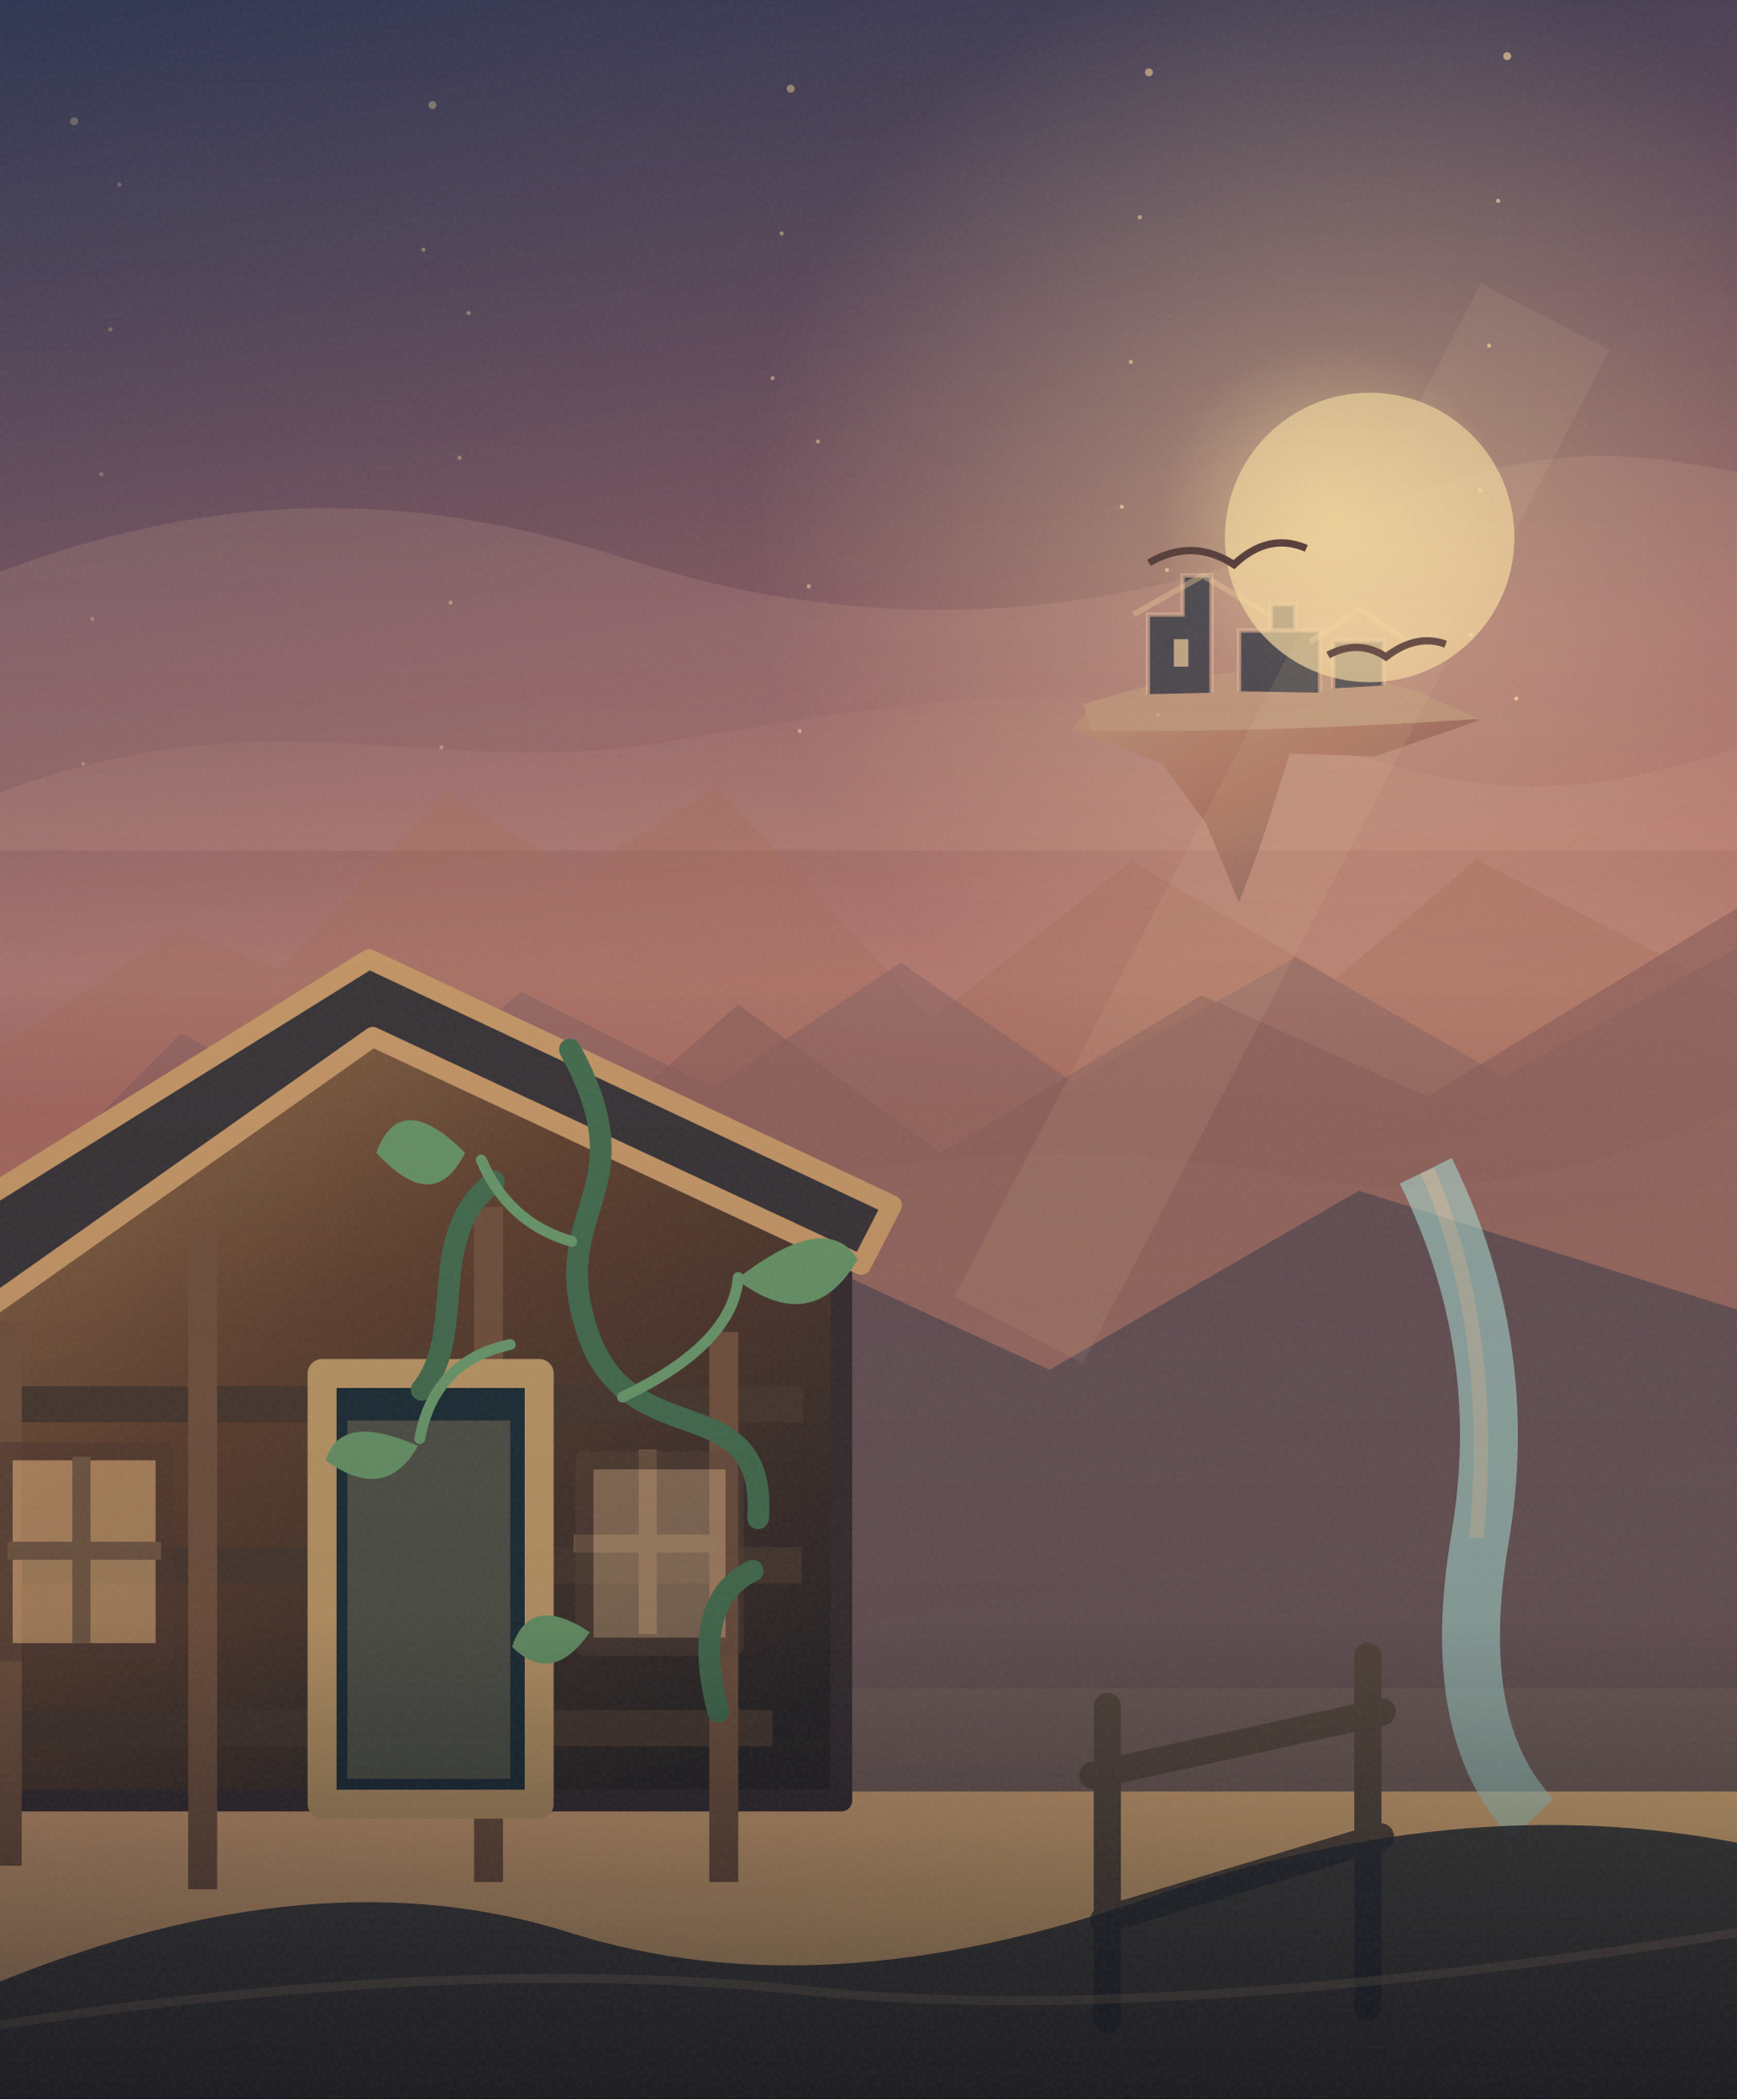
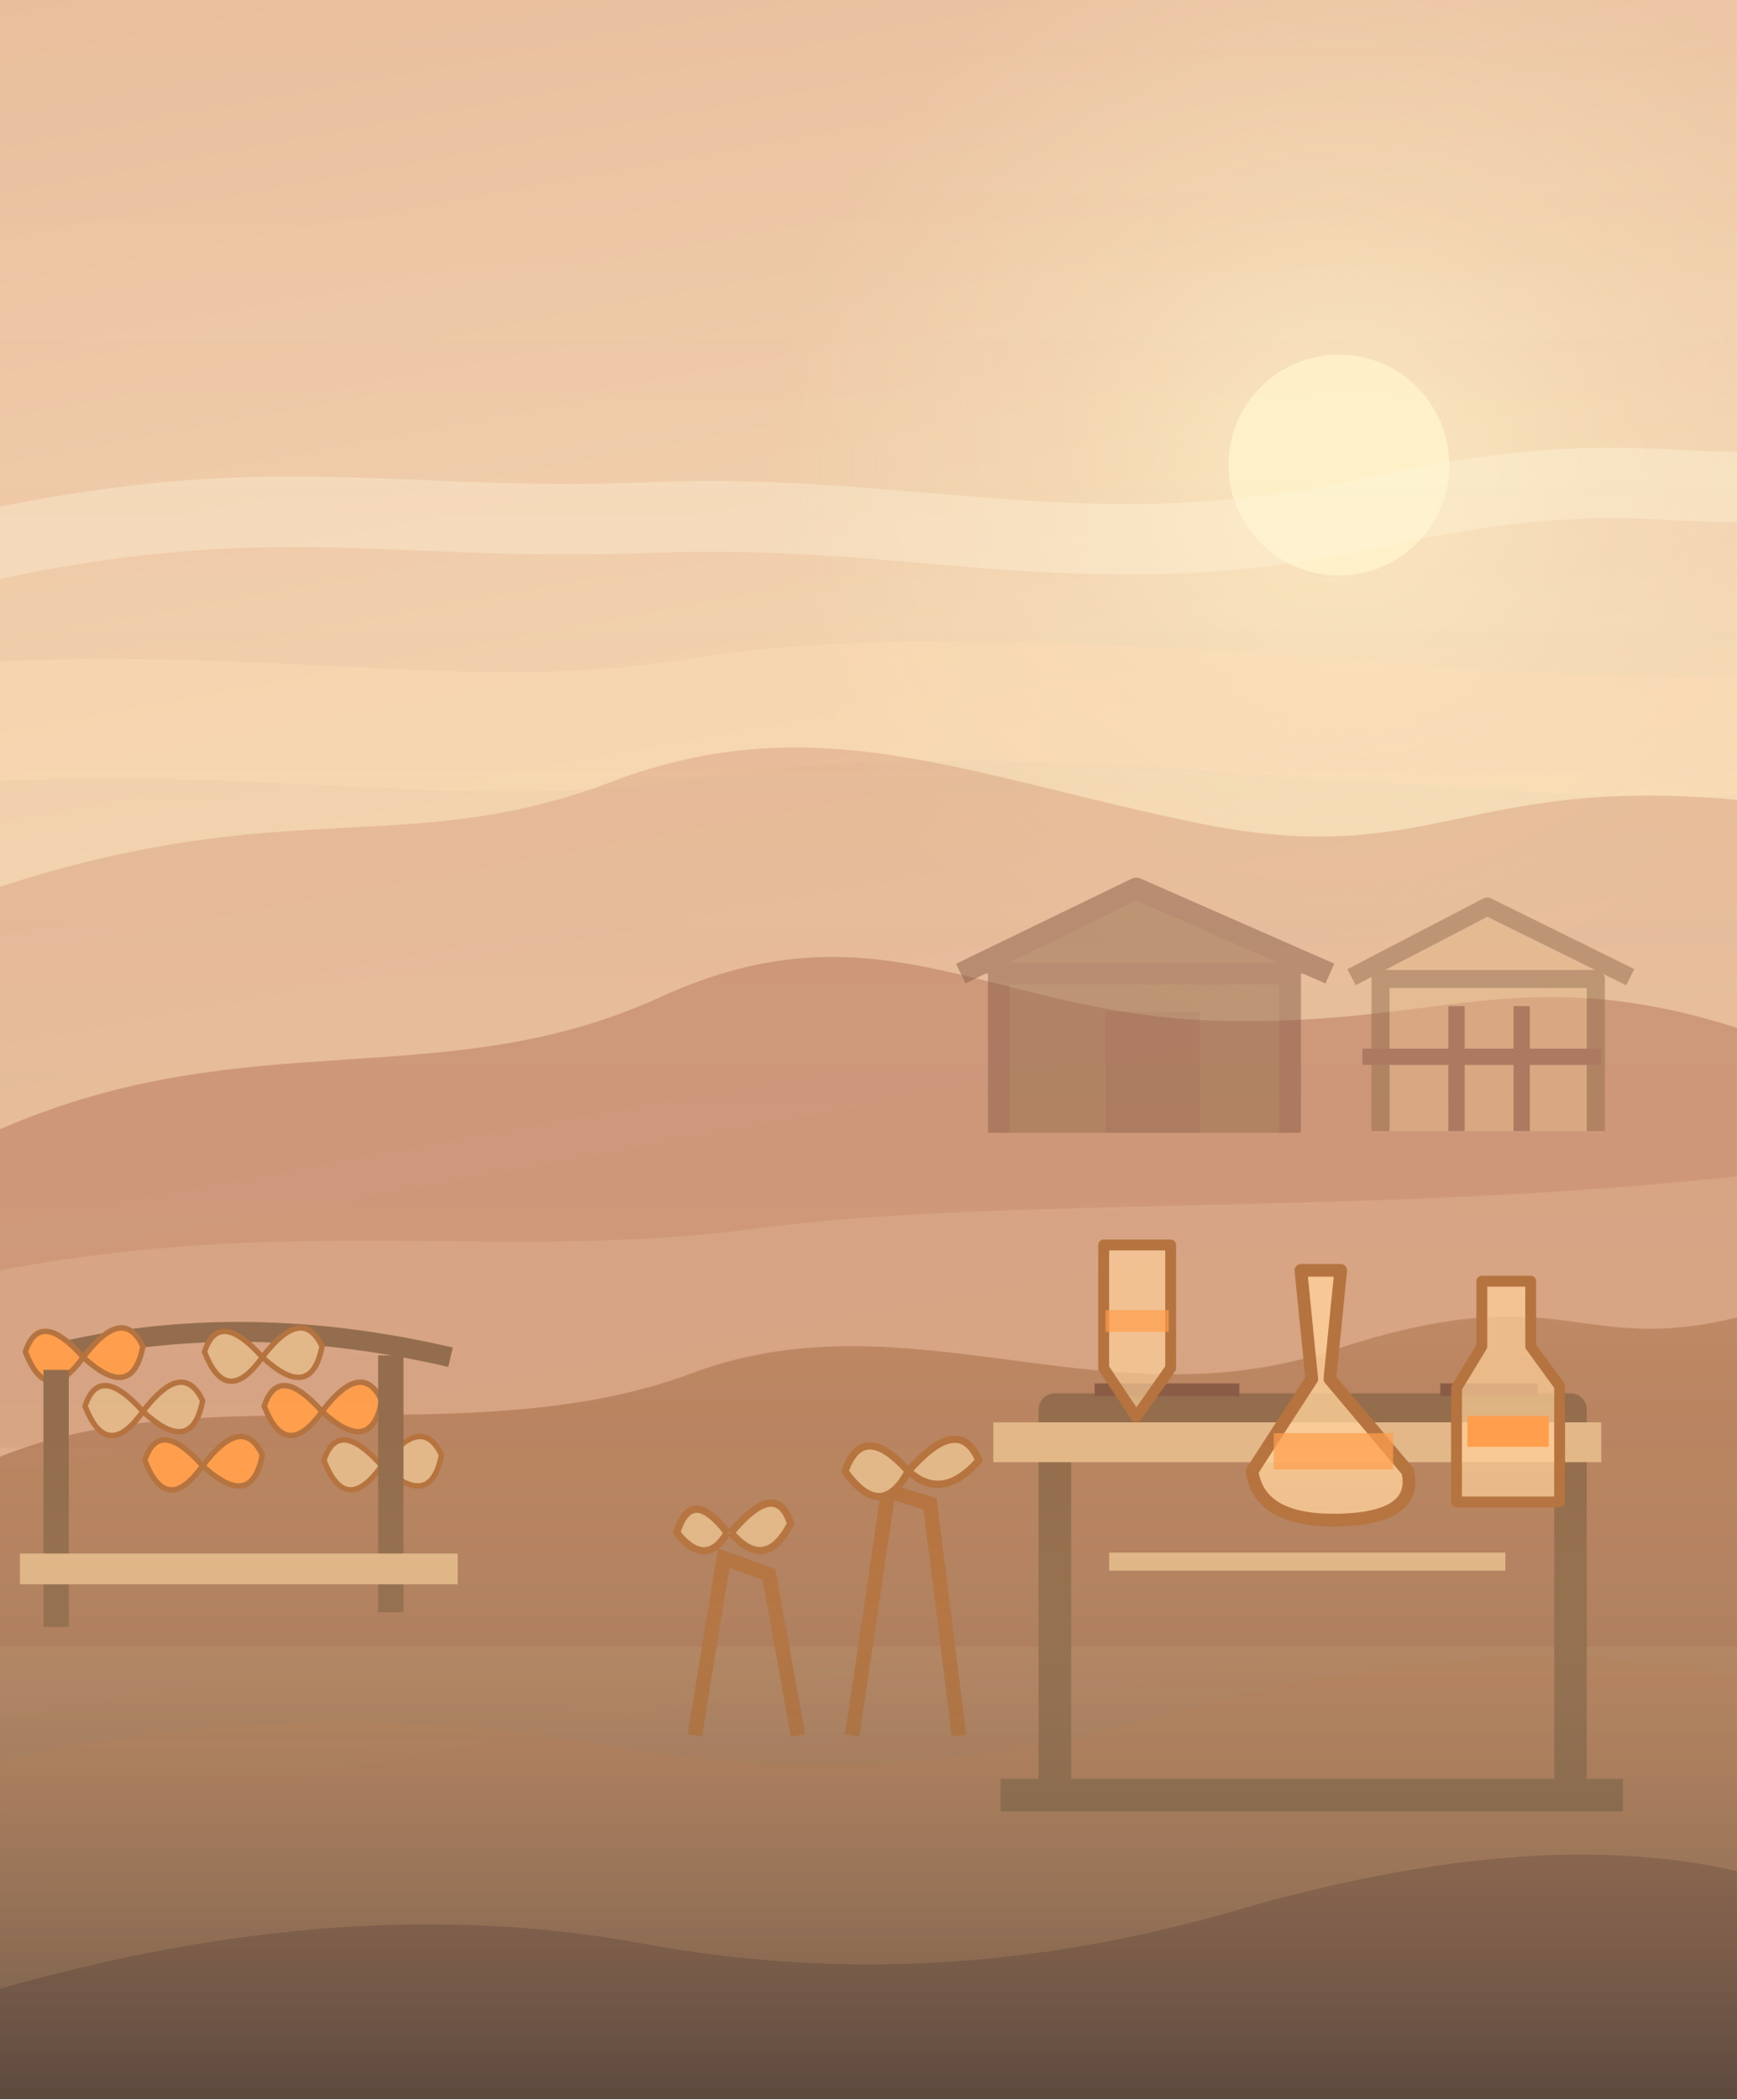
- <svg xmlns="http://www.w3.org/2000/svg" width="960" height="1160" viewBox="0 0 960 1160" role="img">
+ <svg xmlns="http://www.w3.org/2000/svg" width="960" height="1160" viewBox="0 0 960 1160" role="img" aria-label="Orange-goldene Alchemie und Kraeuterkunde im Westen">
  <defs>
    <linearGradient id="sky" x1="0" y1="0" x2=".15" y2="1">
-       <stop stop-color="#333b59" />
-       <stop offset=".52" stop-color="#a96663" />
-       <stop offset="1" stop-color="#efbb7b" />
+       <stop stop-color="#e9bd9b" />
+       <stop offset=".58" stop-color="#f5d9b5" />
+       <stop offset="1" stop-color="#f9d29b" />
    </linearGradient>
-     <radialGradient id="halo">
-       <stop stop-color="#ffdfa1" stop-opacity=".78" />
-       <stop offset=".30" stop-color="#ffdfa1" stop-opacity=".3" />
-       <stop offset="1" stop-color="#ffdfa1" stop-opacity="0" />
+     <radialGradient id="sunGlow">
+       <stop stop-color="#fff3c9" stop-opacity=".68" />
+       <stop offset=".48" stop-color="#fff3c9" stop-opacity=".26" />
+       <stop offset="1" stop-color="#fff3c9" stop-opacity="0" />
    </radialGradient>
-     <linearGradient id="stone" x1="0" y1="0" x2="1" y2="1">
-       <stop stop-color="#c49d7b" />
-       <stop offset=".46" stop-color="#ad6e59" />
-       <stop offset="1" stop-color="#65505a" />
+     <linearGradient id="ground" x1="0" y1="0" x2="0" y2="1">
+       <stop stop-color="#b47d58" />
+       <stop offset="1" stop-color="#845541" />
    </linearGradient>
-     <linearGradient id="wood" x1="0" y1="0" x2=".8" y2="1">
-       <stop stop-color="#a67c54" />
-       <stop offset=".45" stop-color="#64422f" />
-       <stop offset="1" stop-color="#2a2425" />
+     <linearGradient id="timber" x1="0" y1="0" x2="1" y2="1">
+       <stop stop-color="#e1b687" />
+       <stop offset=".47" stop-color="#8d6748" />
+       <stop offset="1" stop-color="#845541" />
    </linearGradient>
-     <linearGradient id="haze" x1="0" y1="0" x2="0" y2="1">
-       <stop stop-color="#f6c5a4" stop-opacity=".04" />
-       <stop offset=".7" stop-color="#f6c5a4" stop-opacity=".24" />
-       <stop offset="1" stop-color="#f6c5a4" stop-opacity=".02" />
+     <linearGradient id="veil" x1="0" y1="0" x2="0" y2="1">
+       <stop stop-color="#ffffff" stop-opacity=".02" />
+       <stop offset=".70" stop-color="#f9d29b" stop-opacity=".06" />
+       <stop offset="1" stop-color="#172a30" stop-opacity=".45" />
    </linearGradient>
-     <linearGradient id="shade" x1="0" y1="0" x2="0" y2="1">
-       <stop stop-color="#040f22" stop-opacity=".15" />
-       <stop offset=".30" stop-color="#061120" stop-opacity=".02" />
-       <stop offset=".77" stop-color="#050d16" stop-opacity=".14" />
-       <stop offset="1" stop-color="#090b14" stop-opacity=".72" />
-     </linearGradient>
-     <filter id="soft">
-       <feGaussianBlur stdDeviation="22" />
-     </filter>
-     <filter id="grain">
-       <feTurbulence type="fractalNoise" baseFrequency=".44" numOctaves="2" seed="8" stitchTiles="stitch" />
-       <feColorMatrix type="saturate" values="0" />
-     </filter>
  </defs>
  <rect width="960" height="1160" fill="url(#sky)" />
-   <g fill="#ffdfa1">
-     <circle cx="41" cy="67" r="2.2" opacity="0.3" />
-     <circle cx="234" cy="138" r="1.15" opacity="0.41" />
-     <circle cx="427" cy="209" r="1.15" opacity="0.52" />
-     <circle cx="620" cy="280" r="1.15" opacity="0.63" />
-     <circle cx="813" cy="351" r="1.15" opacity="0.74" />
-     <circle cx="46" cy="422" r="1.15" opacity="0.3" />
-     <circle cx="239" cy="58" r="2.2" opacity="0.41" />
-     <circle cx="432" cy="129" r="1.15" opacity="0.52" />
-     <circle cx="625" cy="200" r="1.15" opacity="0.63" />
-     <circle cx="818" cy="271" r="1.15" opacity="0.74" />
-     <circle cx="51" cy="342" r="1.15" opacity="0.3" />
-     <circle cx="244" cy="413" r="1.15" opacity="0.41" />
-     <circle cx="437" cy="49" r="2.2" opacity="0.52" />
-     <circle cx="630" cy="120" r="1.15" opacity="0.63" />
-     <circle cx="823" cy="191" r="1.15" opacity="0.74" />
-     <circle cx="56" cy="262" r="1.15" opacity="0.3" />
-     <circle cx="249" cy="333" r="1.15" opacity="0.41" />
-     <circle cx="442" cy="404" r="1.15" opacity="0.52" />
-     <circle cx="635" cy="40" r="2.2" opacity="0.63" />
-     <circle cx="828" cy="111" r="1.15" opacity="0.74" />
-     <circle cx="61" cy="182" r="1.15" opacity="0.3" />
-     <circle cx="254" cy="253" r="1.15" opacity="0.41" />
-     <circle cx="447" cy="324" r="1.15" opacity="0.52" />
-     <circle cx="640" cy="395" r="1.15" opacity="0.63" />
-     <circle cx="833" cy="31" r="2.2" opacity="0.74" />
-     <circle cx="66" cy="102" r="1.15" opacity="0.3" />
-     <circle cx="259" cy="173" r="1.15" opacity="0.41" />
-     <circle cx="452" cy="244" r="1.15" opacity="0.52" />
-     <circle cx="645" cy="315" r="1.15" opacity="0.63" />
-     <circle cx="838" cy="386" r="1.15" opacity="0.74" />
+   <circle cx="740" cy="257" r="315" fill="url(#sunGlow)" />
+   <circle cx="740" cy="257" r="61" fill="#fff3c9" opacity=".88" />
+   <path d="M-40 309 C143 264 209 292 359 286 S602 318 760 283 940 285 1018 259" fill="none" stroke="#fff5dd" stroke-opacity=".35" stroke-width="39" stroke-linecap="round" />
+   <path d="M-70 404 C122 383 249 419 383 397 S691 396 853 405 949 398 1040 378" fill="none" stroke="#ffdfb7" stroke-opacity=".37" stroke-width="66" stroke-linecap="round" />
+   <path d="M0 490 C160 438 225 475 338 432 S535 429 663 455 810 428 960 442 V800 H0Z" fill="#d9a180" opacity=".52" />
+   <path d="M0 624 C138 564 245 606 365 551 S547 560 671 564 840 530 960 568 V910 H0Z" fill="#bc7d63" opacity=".63" />
+   <path d="M0 702 C162 671 284 697 417 679 S760 672 960 650 V915 H0Z" fill="#ffdfb7" opacity=".18" />
+   <path d="M0 805 C110 760 262 804 382 759 S610 788 737 746 871 750 960 728 V1160H0Z" fill="url(#ground)" opacity=".8" />
+   <path d="M0 973 Q170 935 331 964 T651 946 960 925 V1160 H0Z" fill="#b47d58" opacity=".68" />
+   <path d="M0 1099 Q193 1044 355 1074 T682 1056 960 1034 V1160 H0Z" fill="#845541" opacity=".66" />
+   <g opacity=".5" transform="translate(580 528)">
+     <path d="M-28 98V10h161v88M-49 10L48-37 155 10" fill="#8d6748" stroke="#845541" stroke-width="12" stroke-linejoin="round" />
+     <path d="M31 31h52v67H31Z" fill="#845541" opacity=".8" />
+     <path d="M183 97V13h119v84M167 12l75-39 79 39" fill="#e1b687" stroke="#8d6748" stroke-width="10" stroke-linejoin="round" />
+     <path d="M225 28v69m36-69v69M173 56h132" stroke="#845541" stroke-width="9" />
  </g>
-   <circle cx="737" cy="287" r="323" fill="url(#halo)" />
-   <path d="M0 316C135 265 242 275 350 310S597 354 745 288 925 266 1040 270V470H0Z" fill="#f6c5a4" opacity=".14" />
-   <path d="M0 438C152 381 239 432 368 410S611 368 725 409 893 439 1013 395V610H0Z" fill="url(#haze)" />
-   <g opacity=".64">
-     <path d="M0 578L98 514 155 536 247 437 318 483 396 435 515 563 625 476 738 541 816 475 960 549V730H0Z" fill="#ad6e59" opacity=".51" />
-     <path d="M0 672L100 571 199 625 288 548 394 601 498 532 593 598 716 529 831 595 960 524V800H0Z" fill="#65505a" opacity=".43" />
+   <g transform="translate(16 690)">
+     <path d="M6 60Q112 32 233 60" fill="none" stroke="#8d6748" stroke-width="11" />
+     <path d="M30 60q-24-27-32-3 12 31 32 3m0 0q22-29 33-6-6 31-33 6" fill="#ff9b48" stroke="#b16d39" stroke-width="3" />
+     <path d="M63 90q-24-27-32-3 12 31 32 3m0 0q22-29 33-6-6 31-33 6" fill="#e1b687" stroke="#b16d39" stroke-width="3" />
+     <path d="M96 120q-24-27-32-3 12 31 32 3m0 0q22-29 33-6-6 31-33 6" fill="#ff9b48" stroke="#b16d39" stroke-width="3" />
+     <path d="M129 60q-24-27-32-3 12 31 32 3m0 0q22-29 33-6-6 31-33 6" fill="#e1b687" stroke="#b16d39" stroke-width="3" />
+     <path d="M162 90q-24-27-32-3 12 31 32 3m0 0q22-29 33-6-6 31-33 6" fill="#ff9b48" stroke="#b16d39" stroke-width="3" />
+     <path d="M195 120q-24-27-32-3 12 31 32 3m0 0q22-29 33-6-6 31-33 6" fill="#e1b687" stroke="#b16d39" stroke-width="3" />
+     <path d="M15 67v142m185-150v142" stroke="#8d6748" stroke-width="14" />
+     <path d="M-5 177h242" stroke="#e1b687" stroke-width="17" />
  </g>
-   <g transform="translate(692 390) scale(.8)" opacity=".72">
-     <path d="M-111 0Q-3-38 111-9L157 10 85 35 26 33 7 93-9 136-32 81-62 40-124 16Z" fill="url(#stone)" />
-     <path d="M-116-1Q11-43 113-10L157 9Q10 19-112 17Z" fill="#c49d7b" />
-     <path d="M-72-8v-55h24v-27h20v81M-9-10v-42h56v43M13-52v-18h17v18M56-12v-33h35v31" fill="#25313e" stroke="#f6c5a4" stroke-opacity=".62" stroke-width="3" />
-     <path d="M-82-63l48-27 47 28M40-44l34-23 37 25" fill="none" stroke="#ffdfa1" stroke-opacity=".43" stroke-width="4" />
-     <rect x="-54" y="-46" width="10" height="19" fill="#ffdfa1" opacity=".75" />
+   <g transform="translate(583 752)" stroke-linejoin="round">
+     <path d="M-30 240h344M0 237V27h285v210" stroke="#8d6748" stroke-width="18" fill="none" />
+     <path d="M-34 45h336" stroke="#e1b687" stroke-width="22" />
+     <path d="M22 16h80m111 0h54" stroke="#845541" stroke-width="7" />
+     <path d="M27 4v-68h37V4l-19 27Z" fill="#ffd19a" fill-opacity=".65" stroke="#b16d39" stroke-width="6" />
+     <path d="M28-22h35" stroke="#ff9b48" stroke-width="12" stroke-opacity=".7" />
+     <path d="M142 10l-6-60h22l-6 60 43 51q6 26-38 27t-48-27Z" fill="#ffd19a" fill-opacity=".8" stroke="#b16d39" stroke-width="7" />
+     <path d="M121 50h66" stroke="#ff9b48" stroke-width="20" stroke-opacity=".72" />
+     <path d="M236-8v-36h27v36l16 22v64h-57V15Z" fill="#ffd19a" fill-opacity=".7" stroke="#b16d39" stroke-width="6" />
+     <path d="M228 39h45" stroke="#ff9b48" stroke-width="17" />
+     <path d="M30 111h219" stroke="#e1b687" stroke-width="10" />
  </g>
-   <path d="M0 695Q116 644 217 659T453 650T713 650T979 603V800H0Z" fill="#f6c5a4" opacity=".10" />
-   <circle cx="757" cy="297" r="80" fill="#ffe1a4" opacity=".68" />
-   <path d="M0 725L155 620 280 668 408 555 520 637 664 550 789 606 963 500V933H0Z" fill="#94625d" opacity=".67" />
-   <path d="M0 863l180-146 160 66 101-90 139 64 171-99 210 66V990H0Z" fill="#5c4c53" opacity=".8" />
-   <g opacity=".56">
-     <path d="M788 647Q836 744 818 850T847 1005" stroke="#b7f0e5" stroke-width="32" fill="none" />
-     <path d="M789 647Q827 734 816 850" stroke="#ecffde" stroke-width="8" fill="none" />
+   <g transform="translate(384 892)">
+     <path d="M0 67l16-98 25 9 16 89m30 0 20-135 23 7 16 128" fill="none" stroke="#b16d39" stroke-width="8" />
+     <path d="M18-45q-20-26-28 0 16 20 28 0m2 0q25-30 33-5-14 27-33 5m98-34q-25-28-35 0 20 28 35 0m0 0q28-32 39-6-20 23-39 6" fill="#e1b687" stroke="#b16d39" stroke-width="4" />
  </g>
-   <g transform="translate(-63 560)" stroke-linejoin="round">
-     <path d="M0 160L275 8 528 117V435H0Z" fill="url(#wood)" stroke="#382d30" stroke-width="12" />
-     <path d="M-27 153L267-30 556 106 539 139 269 13 0 203Z" fill="#3b3537" stroke="#ce9c69" stroke-width="11" />
-     <path d="M17 216h490M20 305h486M31 395h459" stroke="#4a382e" stroke-width="20" />
-     <path d="M67 170v301M175 122v362M333 107v373M463 176v304" stroke="#76533e" stroke-width="16" />
-     <rect x="241" y="199" width="120" height="238" fill="#1d2d36" stroke="#c59c68" stroke-width="16" />
-     <rect x="255" y="225" width="90" height="198" fill="#edbe77" opacity=".26" />
-     <rect x="65" y="242" width="89" height="111" fill="#edb87e" opacity=".6" stroke="#553b31" stroke-width="10" />
-     <path d="M108 245v103M67 297h85" stroke="#755842" stroke-width="10" />
-     <path d="M421 241v102M380 293h79" stroke="#755842" stroke-width="10" />
-     <rect x="386" y="247" width="83" height="103" fill="#f2c695" opacity=".4" stroke="#61483d" stroke-width="10" />
-   </g>
-   <g fill="none" stroke-linecap="round">
-     <path d="M315 580c44 80-14 87 10 157 23 68 99 28 94 102M273 653c-39 30-14 83-40 115M416 868q-35 17-19 78" stroke="#477050" stroke-width="12" />
-     <path d="M316 686q-35-10-50-45M344 772q61-29 64-66M282 743q-42 9-50 52" stroke="#6f9e6e" stroke-width="6" />
-     <path d="M612 943v173M756 915v194M604 981l160-35M610 1061l153-46" stroke="#5b493d" stroke-width="15" />
-   </g>
-   <g fill="#6c9969">
-     <path d="M257 637q-36-36-49 0 32 35 49 0M407 707q50-39 67-11-25 43-67 11M231 799q-43-19-51 8 33 24 51-8M326 902q-33-22-43 8 22 22 43-8" />
-   </g>
-   <g stroke="#593e3a" fill="none" stroke-width="4">
-     <path d="M635 311q24-14 47 1 19-18 40-9" />
-     <path d="M734 362q17-9 32 1 17-13 33-7" />
-   </g>
-   <path d="M854 175L563 735" stroke="#f8d39f" opacity=".1" stroke-width="80" />
-   <path d="M0 1095Q176 1024 315 1068T634 1049T973 1021V1160H0Z" fill="#282b32" opacity=".85" />
-   <path d="M0 1119Q254 1080 445 1100T960 1068" fill="none" stroke="#c49d7b" stroke-width="5" opacity=".30" />
-   <rect width="960" height="1160" fill="url(#shade)" />
-   <rect width="960" height="1160" opacity=".065" filter="url(#grain)" />
+   <rect width="960" height="1160" fill="url(#veil)" pointer-events="none" />
</svg>
